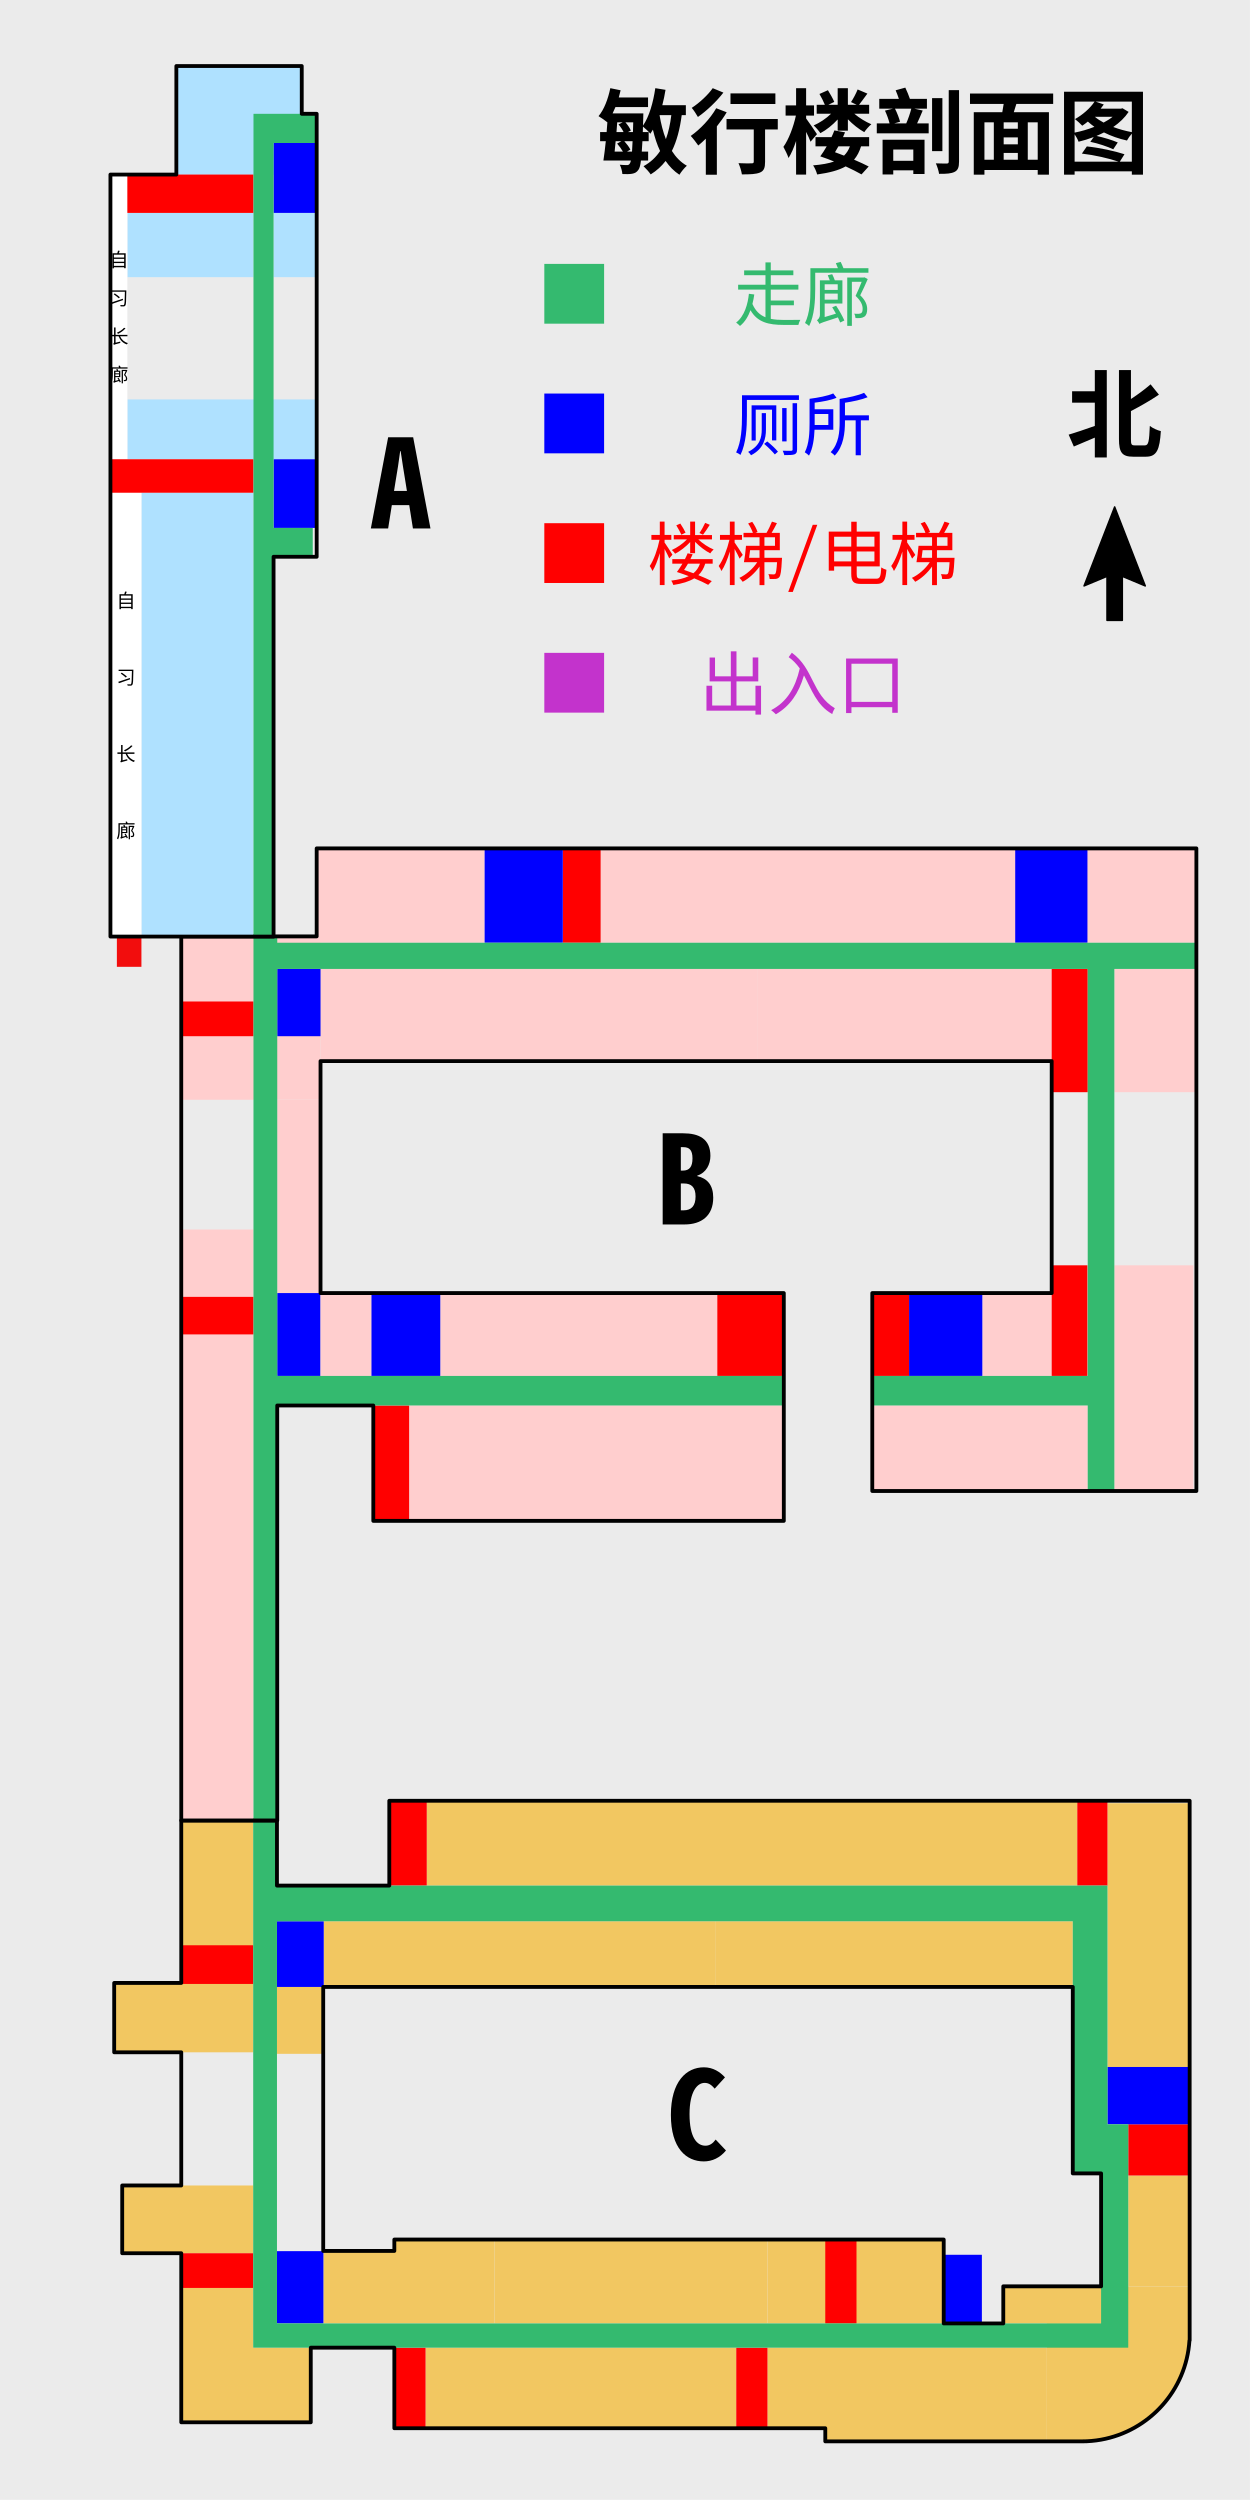
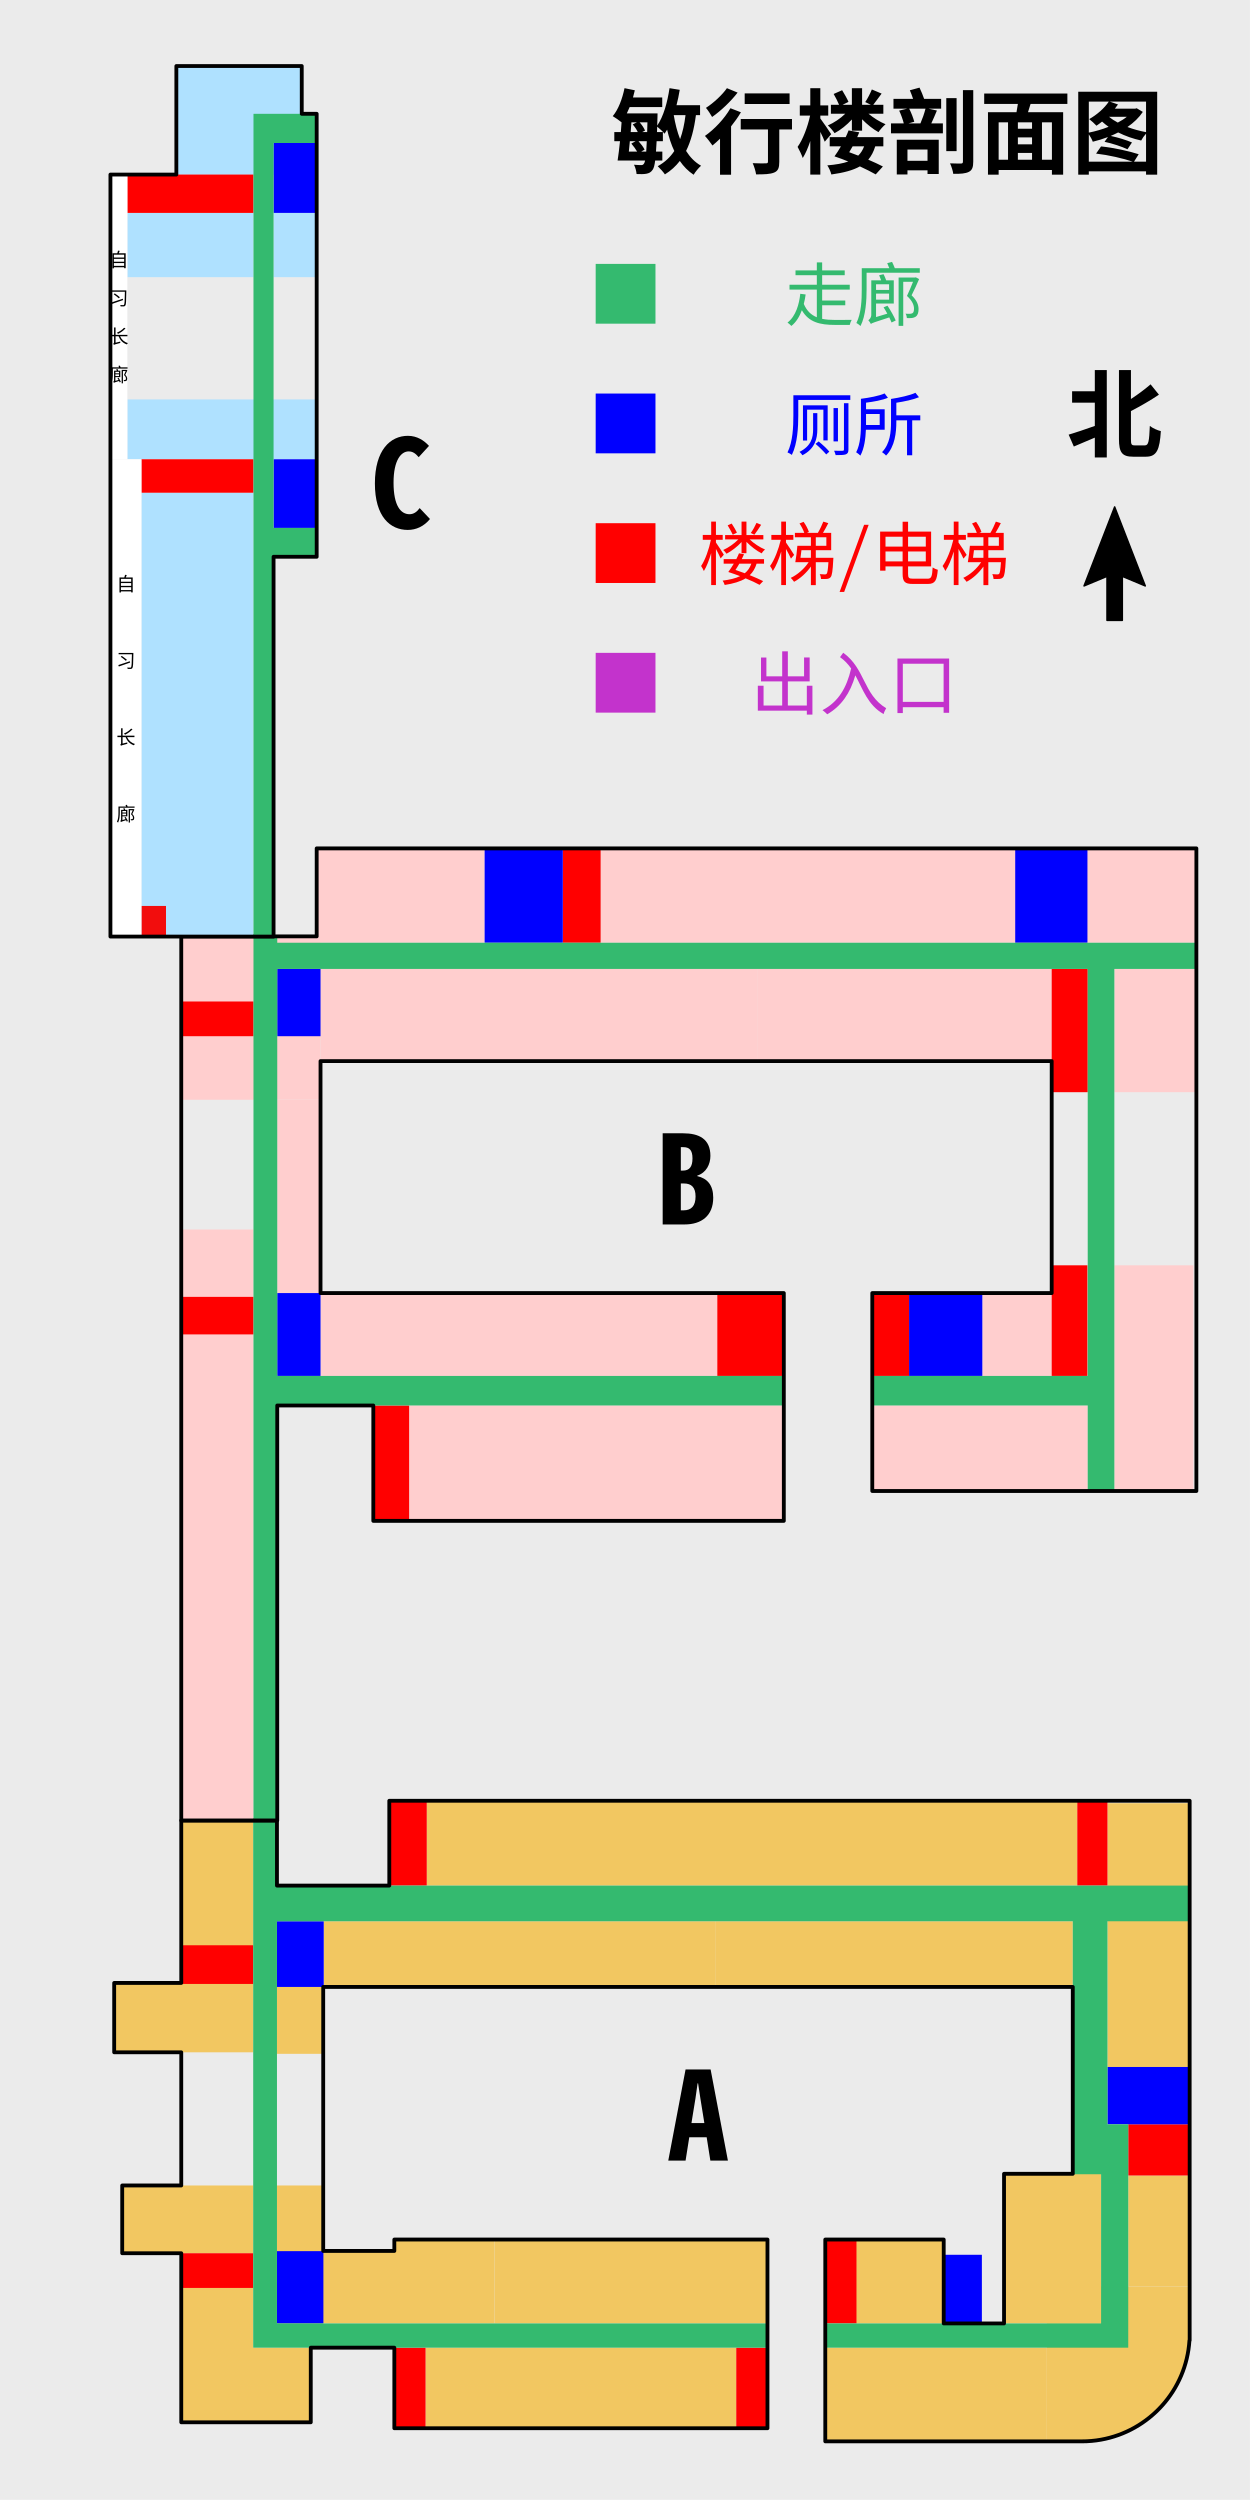
<svg xmlns="http://www.w3.org/2000/svg" width="100%" height="100%" viewBox="0 0 2717 5434" version="1.1" xml:space="preserve" style="fill-rule:evenodd;clip-rule:evenodd;stroke-linecap:round;stroke-linejoin:round;stroke-miterlimit:1.5;">
  <rect id="背景" x="0" y="-0" width="2716.53" height="5433.07" style="fill:#ebebeb;" />
  <g id="A">
-     <g id="_2-4层">
-       <rect id="zone-12x54-12x56" x="602.015" y="4318.82" width="100.528" height="145.395" style="fill:#f2c761;" />
-       <rect id="zone-12x45-12x53" x="703.662" y="4176.07" width="852.295" height="142.75" style="fill:#f2c761;" />
+     <g id="_2层">
+       <rect id="zone-12x55-12x56" x="602.015" y="4318.82" width="100.528" height="145.395" style="fill:#f2c761;" />
+       <rect id="zone-12x45-12x54" x="703.662" y="4176.07" width="852.295" height="142.75" style="fill:#f2c761;" />
      <rect id="zone-12x35-12x44" x="1555.96" y="4176.07" width="775.836" height="142.75" style="fill:#f2c761;" />
      <rect id="zone-12x24-12x29" x="2407.17" y="3919.47" width="178.68" height="573.308" style="fill:#f2c761;" />
      <rect id="zone-12x05-12x23" x="927.583" y="3914.16" width="1414.03" height="184.355" style="fill:#f2c761;" />
      <path id="zone-12x01-12x04" d="M550.361,4460.89l-302.165,0l-0,-150.758l145.788,-0l-0,-353.198l156.377,0l0,503.956Z" style="fill:#f2c761;" />
-       <path id="zone-11x44-11x52" d="M1793.83,5278.01l-125.653,0l-0,-175.093l607.33,-0l0,203.645l-481.677,-0l0,-28.552Z" style="fill:#f2c761;" />
+       <rect id="zone-11x44-11x52" x="1793.83" y="5102.91" width="481.677" height="203.645" style="fill:#f2c761;" />
      <path id="zone-11x41-11x43" d="M2393.35,4969.56l192.499,-0l0,117.649l-0.461,-0c-6.782,108.509 -87.611,197.083 -192.496,215.728c-13.373,2.377 -27.137,3.618 -41.189,3.618l-76.193,-0l0,-256.354l117.84,0l-0,-80.641Z" style="fill:#f2c761;" />
      <rect id="zone-11x37-11x40" x="2452.35" y="4728.68" width="133.502" height="240.884" style="fill:#f2c761;" />
-       <rect id="zone-11x34-11x36" x="2182.38" y="4969.56" width="210.969" height="80.641" style="fill:#f2c761;" />
-       <rect id="zone-11x30-11x33" x="1668.18" y="4867.87" width="383.08" height="182.338" style="fill:#f2c761;" />
-       <path id="zone-11x23-11x29" d="M1074.74,5050.2l-371.811,0l-0,-157.101l154.194,-0l-0,-25.237l217.617,0l0,182.338Z" style="fill:#f2c761;" />
-       <rect id="zone-11x16-11x22" x="1074.74" y="4867.87" width="593.434" height="182.338" style="fill:#f2c761;" />
-       <rect id="zone-11x06-11x15" x="924.973" y="5102.91" width="675.356" height="175.094" style="fill:#f2c761;" />
+       <rect id="zone-12x34-12x36" x="2182.38" y="4724.98" width="210.969" height="325.225" style="fill:#f2c761;" />
+       <rect id="zone-11x30-11x33" x="1860.85" y="4867.87" width="190.405" height="182.338" style="fill:#f2c761;" />
+       <path id="zone-11x25-11x29" d="M1074.74,5050.2l-472.728,0l-0,-299.857l100.917,0l-0,142.756l153.966,-0l0,-25.237l217.845,0l0,182.338Z" style="fill:#f2c761;" />
+       <rect id="zone-11x15-11x24" x="1074.74" y="4867.87" width="593.434" height="182.338" style="fill:#f2c761;" />
+       <rect id="zone-11x06-11x14" x="924.973" y="5102.91" width="675.356" height="175.094" style="fill:#f2c761;" />
      <path id="zone-11x03-11x05" d="M675.492,5265.11l-281.508,-0l-0,-292.037l156.377,-0l0,129.845l125.131,-0l0,162.192Z" style="fill:#f2c761;" />
      <rect id="zone-11x01-11x02" x="265.637" y="4750.35" width="284.724" height="147.301" style="fill:#f2c761;" />
    </g>
    <g id="图标">
      <g id="楼梯">
        <rect x="846.166" y="3914.16" width="81.417" height="184.355" style="fill:#f00;" />
        <rect x="393.984" y="4228.22" width="156.377" height="84.072" style="fill:#f00;" />
        <rect x="857.126" y="5102.91" width="67.847" height="175.094" style="fill:#f00;" />
        <rect x="1600.33" y="5102.91" width="67.847" height="175.094" style="fill:#f00;" />
        <rect x="393.984" y="4897.65" width="156.377" height="75.42" style="fill:#f00;" />
        <rect x="2341.61" y="3914.16" width="65.552" height="184.355" style="fill:#f00;" />
        <rect x="2452.35" y="4617.38" width="133.502" height="111.294" style="fill:#f00;" />
        <rect x="1793.83" y="4867.87" width="67.847" height="182.338" style="fill:#f00;" />
      </g>
      <g id="厕所">
        <rect x="2407.17" y="4492.78" width="178.68" height="124.603" style="fill:#00f;" />
        <rect x="602.015" y="4893.1" width="100.917" height="157.101" style="fill:#00f;" />
        <rect x="602.015" y="4176.07" width="101.647" height="142.75" style="fill:#00f;" />
        <rect x="2051.26" y="4900.99" width="82.934" height="149.217" style="fill:#00f;" />
      </g>
-       <path id="_2-3-4" d="M2452.35,5102.91l-1901.98,-0l0,-1145.98l51.654,0l-0,141.582l1805.15,-0l0,518.867l45.179,0l-0,485.529Zm-1850.33,-926.844l-0,874.135l1791.33,0l-0,-324.264l-61.553,0l-0,-549.871l-1729.78,-0Z" style="fill:#34ba6f;" />
+       <path id="_1-2" d="M1668.18,5102.91l-1117.82,-0l0,-1145.98l51.654,0l-0,141.582l1983.83,-0l0,77.552l-178.68,-0l0,441.315l45.179,0l-0,485.529l-658.515,-0l0,-52.709l599.517,0l-0,-324.264l-61.553,0l-0,-549.871l-1729.78,-0l-0,874.135l1066.16,0l-0,52.709Z" style="fill:#34ba6f;" />
    </g>
-     <path id="_2-3-4轮廓" d="M265.637,4750.35l128.347,0l-0,-289.456l-145.788,0l-0,-150.758l145.788,-0l-0,-353.198l208.031,0l-0,141.582l244.151,-0l0,-184.355l1739.68,0l0,1173.05l-0.461,-0c-6.782,108.509 -87.611,197.083 -192.496,215.728c-13.373,2.377 -27.137,3.618 -41.189,3.618l-557.87,-0l0,-28.552l-936.704,0l-0,-175.093l-181.634,-0l0,162.192l-281.508,-0l-0,-367.457l-128.347,-0l-0,-147.301Zm2066.16,-26.244l-0,-405.284l-1629.25,-0l-0,573.814l154.583,-0l-0,-24.767l1194.13,0l0,182.338l129.475,0l0,-80.641l212.616,-0l-0,-245.46l-61.553,0Z" style="fill:none;stroke:#000;stroke-width:8.33px;" />
+     <path id="_1-2轮廓" d="M2331.79,4724.98l-0,-406.16l-1629.25,-0l-0,573.814l154.583,-0l-0,-24.767l811.051,0l-0,410.14l-811.051,0l-0,-175.093l-181.634,-0l0,162.192l-281.508,-0l-0,-367.457l-128.347,-0l-0,-147.301l128.347,0l-0,-289.456l-145.788,0l-0,-150.758l145.788,-0l-0,-353.198l208.031,0l-0,141.582l244.151,-0l0,-184.355l1739.68,0l0,1173.05l-0.461,-0c-6.782,108.509 -87.611,197.083 -192.496,215.728c-13.373,2.377 -27.137,3.618 -41.189,3.618l-557.87,-0l0,-438.692l257.426,0l0,182.338l131.122,0l0,-325.225l149.416,0Z" style="fill:none;stroke:#000;stroke-width:8.33px;" />
  </g>
  <g id="B">
    <g id="房间2F">
      <rect id="zone-22x48-22x57" x="696.699" y="2101.47" width="948.987" height="205.051" style="fill:#ffcece;" />
      <rect id="zone-22x40-22x47" x="1645.69" y="2101.47" width="640.278" height="204.949" style="fill:#ffcece;" />
      <rect id="zone-22x38-22x39" x="2135.16" y="2810.63" width="150.808" height="180.085" style="fill:#ffcece;" />
      <rect id="zone-22x32-22x37" x="1895.98" y="3054.98" width="468.28" height="185.865" style="fill:#ffcece;" />
      <rect id="zone-22x26-22x31" x="2422.14" y="2750.28" width="171.828" height="490.563" style="fill:#ffcece;" />
      <rect id="zone-22x23-22x25" x="2422.14" y="2106.08" width="178.303" height="267.905" style="fill:#ffcece;" />
      <rect id="zone-22x11-22x22" x="1305.54" y="1844.06" width="1294.91" height="205.051" style="fill:#ffcece;" />
      <rect id="zone-22x07-22x10" x="688.331" y="1844.06" width="365.068" height="205.051" style="fill:#ffcece;" />
      <rect id="zone-22x01-22x06" x="393.984" y="2035.73" width="302.716" height="354.684" style="fill:#ffcece;" />
      <rect id="zone-21x27-21x36" x="889.288" y="3054.98" width="814.411" height="250.78" style="fill:#ffcece;" />
-       <rect id="zone-21x19-21x26" x="956.983" y="2810.63" width="602.179" height="180.085" style="fill:#ffcece;" />
-       <rect id="zone-21x15-21x17" x="602.616" y="2390.41" width="94.083" height="420.216" style="fill:#ffcece;" />
+       <rect id="zone-21x19-21x26" x="696.699" y="2810.63" width="862.462" height="180.085" style="fill:#ffcece;" />
+       <rect id="zone-21x15-21x18" x="602.616" y="2390.41" width="94.083" height="420.216" style="fill:#ffcece;" />
      <rect id="zone-21x01-21x14" x="393.984" y="2672.45" width="156.979" height="1284.48" style="fill:#ffcece;" />
    </g>
    <g id="图标1">
      <g id="楼梯1">
        <rect x="393.984" y="2176.85" width="156.979" height="75.442" style="fill:#f00;" />
        <rect x="1223.28" y="1844.06" width="82.254" height="205.051" style="fill:#f00;" />
        <rect x="2285.96" y="2106.08" width="78.3" height="267.905" style="fill:#f00;" />
        <rect x="393.984" y="2818.89" width="156.979" height="81.562" style="fill:#f00;" />
        <rect x="811.414" y="3054.98" width="77.874" height="250.78" style="fill:#f00;" />
        <rect x="1559.16" y="2809.49" width="144.537" height="181.228" style="fill:#f00;" />
        <rect x="1894.12" y="2809.49" width="81.871" height="181.228" style="fill:#f00;" />
        <rect x="2285.96" y="2750.28" width="77.698" height="240.437" style="fill:#f00;" />
      </g>
      <g id="卫生间">
        <rect x="2206.68" y="1844.06" width="156.979" height="205.051" style="fill:#00f;" />
        <rect x="602.616" y="2810.63" width="94.083" height="180.085" style="fill:#00f;" />
        <rect x="1976" y="2810.63" width="159.16" height="180.085" style="fill:#00f;" />
        <rect x="602.616" y="2106.08" width="94.083" height="146.208" style="fill:#00f;" />
-         <rect x="807.005" y="2810.63" width="149.977" height="180.085" style="fill:#00f;" />
        <rect x="1053.4" y="1844.06" width="169.885" height="205.051" style="fill:#00f;" />
      </g>
-       <rect x="696.699" y="2814.73" width="110.306" height="175.989" style="fill:#ffcece;" />
      <path id="_1-2楼" d="M1703.7,3054.98l-1101.08,0l0,901.959l-51.653,0l-0,-1921.62l51.653,0l0,13.792l1997.83,0l-0,56.974l-178.303,-0l0,1134.76l-57.878,-0l-0,-185.865l-468.28,0l-1.859,-64.261l470.139,-0l-0,-884.634l-1761.65,-0l0,884.634l1101.08,-0l-0,64.261Z" style="fill:#34ba6f;" />
    </g>
-     <path id="_1-2轮廓" d="M688.331,1844.06l1912.11,0l-0,1396.79l-704.461,-0l-0,-430.211l389.98,0l-0,-504.207l-1589.27,-0l0,504.207l1007,0l-0,495.126l-892.285,-0l-0,-250.78l-208.798,0l0,901.959l-208.632,0l-0,-1921.62l294.347,0l-0,-191.259Z" style="fill:none;stroke:#000;stroke-width:8.33px;" />
+     <path id="_1-2轮廓1" d="M1703.7,2810.63l-0,495.126l-892.285,-0l-0,-250.78l-208.798,0l0,901.959l-208.632,0l-0,-1921.62l294.347,0l-0,-191.259l1912.11,0l-0,1396.79l-704.461,-0l-0,-430.211l389.98,0l-0,-504.207l-1589.27,-0l0,504.207l1007,0Z" style="fill:none;stroke:#000;stroke-width:8.33px;" />
  </g>
  <g id="C">
    <g id="房间">
      <rect id="zone-32x06-32x07" x="594.621" y="462.765" width="93.71" height="139.707" style="fill:#afe1ff;" />
+       <rect id="zone-32x03-32x05" x="383.312" y="143.552" width="272.57" height="236.375" style="fill:#afe1ff;" />
+       <rect id="zone-32x01-32x02" x="276.841" y="462.765" width="274.122" height="139.707" style="fill:#afe1ff;" />
      <rect id="zone-31x15-31x18" x="276.841" y="868.221" width="410.722" height="130.026" style="fill:#afe1ff;" />
      <rect id="zone-31x01-31x14" x="307.414" y="1070.73" width="243.549" height="964.589" style="fill:#afe1ff;" />
-       <rect id="zone-32x01-32x02" x="276.841" y="462.765" width="274.122" height="139.707" style="fill:#afe1ff;" />
-       <rect id="zone-32x04-32x05" x="383.312" y="143.552" width="272.57" height="236.375" style="fill:#afe1ff;" />
    </g>
    <g id="楼梯2">
-       <g id="自习长廊">
-         <rect x="240.03" y="379.438" width="36.81" height="618.809" style="fill:#fff;" />
-         <rect x="240.03" y="1070.96" width="67.384" height="964.359" style="fill:#fff;" />
-       </g>
      <rect x="276.841" y="379.438" width="274.122" height="83.327" style="fill:#f00;" />
-       <rect x="240.03" y="998.247" width="310.933" height="72.71" style="fill:#f00;" />
+       <rect x="307.414" y="998.247" width="243.549" height="72.71" style="fill:#f00;" />
      <g id="厕所1">
        <rect x="594.621" y="310.822" width="93.71" height="151.943" style="fill:#00f;" />
        <rect x="594.621" y="998.247" width="93.71" height="149.242" style="fill:#00f;" />
      </g>
-       <rect x="254.028" y="2035.32" width="53.386" height="66.159" style="fill:#f20d0d;" />
+       <rect x="307.414" y="1969.16" width="53.386" height="66.159" style="fill:#f20d0d;" />
    </g>
-     <path id="走廊" d="M550.963,2035.32l-0,-1787.93l137.368,0l-0,63.435l-93.71,-0l0,836.666l85.169,0l-0,62.721l-85.169,-0l0,825.106l-43.658,0Z" style="fill:#34ba6f;" />
-     <g id="文字">
-       <g>
-         <text x="237.602px" y="579.842px" style="font-family:'NotoSansMonoCJKsc-Regular', 'Noto Sans Mono CJK SC', sans-serif;font-size:41.667px;">自</text>
-         <text x="237.602px" y="663.176px" style="font-family:'NotoSansMonoCJKsc-Regular', 'Noto Sans Mono CJK SC', sans-serif;font-size:41.667px;">习</text>
-         <text x="237.602px" y="746.509px" style="font-family:'NotoSansMonoCJKsc-Regular', 'Noto Sans Mono CJK SC', sans-serif;font-size:41.667px;">长</text>
-         <text x="237.602px" y="829.842px" style="font-family:'NotoSansMonoCJKsc-Regular', 'Noto Sans Mono CJK SC', sans-serif;font-size:41.667px;">廊</text>
+     <path id="走廊" d="M550.963,2035.32l-0,-1787.93l137.368,0l-0,63.435l-93.71,-0l0,836.666l93.71,0l-0,62.721l-93.71,-0l0,825.106l-43.658,0Z" style="fill:#34ba6f;" />
+     <g id="_2轮廓">
+       <g id="_2自习长廊">
+         <g id="自习长廊背景">
+           <rect x="240.03" y="379.438" width="36.81" height="618.809" style="fill:#fff;" />
+           <rect x="240.03" y="998.247" width="67.384" height="1037.07" style="fill:#fff;" />
+         </g>
+         <g>
+           <text x="237.602px" y="579.842px" style="font-family:'NotoSansMonoCJKsc-Regular', 'Noto Sans Mono CJK SC', sans-serif;font-size:41.667px;">自</text>
+           <text x="237.602px" y="663.176px" style="font-family:'NotoSansMonoCJKsc-Regular', 'Noto Sans Mono CJK SC', sans-serif;font-size:41.667px;">习</text>
+           <text x="237.602px" y="746.509px" style="font-family:'NotoSansMonoCJKsc-Regular', 'Noto Sans Mono CJK SC', sans-serif;font-size:41.667px;">长</text>
+           <text x="237.602px" y="829.842px" style="font-family:'NotoSansMonoCJKsc-Regular', 'Noto Sans Mono CJK SC', sans-serif;font-size:41.667px;">廊</text>
+         </g>
+         <g transform="matrix(1,0,0,1,-18.9408,-72.7096)">
+           <text x="271.83px" y="1357.19px" style="font-family:'NotoSansMonoCJKsc-Regular', 'Noto Sans Mono CJK SC', sans-serif;font-size:41.667px;">自</text>
+           <text x="271.83px" y="1523.86px" style="font-family:'NotoSansMonoCJKsc-Regular', 'Noto Sans Mono CJK SC', sans-serif;font-size:41.667px;">习</text>
+           <text x="271.83px" y="1690.53px" style="font-family:'NotoSansMonoCJKsc-Regular', 'Noto Sans Mono CJK SC', sans-serif;font-size:41.667px;">长</text>
+           <g transform="matrix(41.6667,0,0,41.6667,313.496,1857.19)" />
+           <text x="271.83px" y="1857.19px" style="font-family:'NotoSansMonoCJKsc-Regular', 'Noto Sans Mono CJK SC', sans-serif;font-size:41.667px;">廊</text>
+         </g>
      </g>
-       <g transform="matrix(1,0,0,1,-18.9408,0)">
-         <text x="271.83px" y="1320.84px" style="font-family:'NotoSansMonoCJKsc-Regular', 'Noto Sans Mono CJK SC', sans-serif;font-size:41.667px;">自</text>
-         <text x="271.83px" y="1487.51px" style="font-family:'NotoSansMonoCJKsc-Regular', 'Noto Sans Mono CJK SC', sans-serif;font-size:41.667px;">习</text>
-         <text x="271.83px" y="1654.17px" style="font-family:'NotoSansMonoCJKsc-Regular', 'Noto Sans Mono CJK SC', sans-serif;font-size:41.667px;">长</text>
-         <g transform="matrix(41.6667,0,0,41.6667,313.496,1820.84)" />
-         <text x="271.83px" y="1820.84px" style="font-family:'NotoSansMonoCJKsc-Regular', 'Noto Sans Mono CJK SC', sans-serif;font-size:41.667px;">廊</text>
-       </g>
+       <path id="_2轮廓1" d="M383.312,143.552l272.57,-0l-0,103.835l32.449,0l-0,962.822l-93.71,-0l0,825.521l-354.591,-0l0,-1656.29l143.282,-0l-0,-235.886Z" style="fill:none;stroke:#000;stroke-width:8.33px;" />
    </g>
-     <path id="轮廓" d="M383.312,143.552l272.57,-0l-0,103.835l32.449,0l-0,962.822l-93.71,-0l0,825.521l-354.591,-0l0,-1656.29l143.282,-0l-0,-235.886Z" style="fill:none;stroke:#000;stroke-width:8.33px;" />
  </g>
  <g id="图例">
    <g>
      <path d="M2406.18,1252.71l-49.897,20.841l66.529,-171.672l66.529,171.672l-49.897,-20.841l0,95.658l-33.264,0l-0,-95.658Z" style="stroke:#000;stroke-width:3.33px;" />
      <g transform="matrix(208.333,0,0,208.333,2526.98,977.891)" />
      <text x="2318.64px" y="977.891px" style="font-family:'NotoSansMonoCJKsc-Bold', 'Noto Sans Mono CJK SC', sans-serif;font-weight:700;font-size:208.333px;">北</text>
    </g>
    <g>
      <g id="出入口">
-         <rect x="1183.13" y="573.603" width="129.947" height="129.947" style="fill:#34ba6f;" />
-         <g transform="matrix(150,0,0,150,1894.96,696.177)" />
-         <text x="1594.96px" y="696.177px" style="font-family:'NotoSansMonoCJKsc-Regular', 'Noto Sans Mono CJK SC', sans-serif;font-size:150px;fill:#34ba6f;">走廊</text>
+         <rect x="1294.78" y="573.603" width="129.947" height="129.947" style="fill:#34ba6f;" />
+         <g transform="matrix(150,0,0,150,2006.62,696.177)" />
+         <text x="1706.62px" y="696.177px" style="font-family:'NotoSansMonoCJKsc-Regular', 'Noto Sans Mono CJK SC', sans-serif;font-size:150px;fill:#34ba6f;">走廊</text>
      </g>
      <g id="厕所2">
-         <rect x="1183.13" y="855.416" width="129.947" height="129.947" style="fill:#00f;" />
-         <g transform="matrix(150,0,0,150,1894.96,977.99)" />
-         <text x="1594.96px" y="977.99px" style="font-family:'NotoSansMonoCJKsc-Regular', 'Noto Sans Mono CJK SC', sans-serif;font-size:150px;fill:#00f;">厕所</text>
+         <rect x="1294.78" y="855.416" width="129.947" height="129.947" style="fill:#00f;" />
+         <g transform="matrix(150,0,0,150,2006.62,977.99)" />
+         <text x="1706.62px" y="977.99px" style="font-family:'NotoSansMonoCJKsc-Regular', 'Noto Sans Mono CJK SC', sans-serif;font-size:150px;fill:#00f;">厕所</text>
      </g>
      <g id="楼梯3">
-         <rect x="1183.13" y="1137.23" width="129.947" height="129.947" style="fill:#f00;" />
-         <g transform="matrix(150,0,0,150,2082.46,1259.8)" />
-         <text x="1407.46px" y="1259.8px" style="font-family:'NotoSansMonoCJKsc-Regular', 'Noto Sans Mono CJK SC', sans-serif;font-size:150px;fill:#f00;">楼梯/电梯</text>
+         <rect x="1294.78" y="1137.23" width="129.947" height="129.947" style="fill:#f00;" />
+         <g transform="matrix(150,0,0,150,2194.12,1259.8)" />
+         <text x="1519.12px" y="1259.8px" style="font-family:'NotoSansMonoCJKsc-Regular', 'Noto Sans Mono CJK SC', sans-serif;font-size:150px;fill:#f00;">楼梯/电梯</text>
      </g>
      <g id="楼梯4">
-         <rect x="1183.13" y="1419.04" width="129.947" height="129.947" style="fill:#c333cc;" />
-         <g transform="matrix(150,0,0,150,1969.96,1541.62)" />
-         <text x="1519.96px" y="1541.62px" style="font-family:'NotoSansMonoCJKsc-Regular', 'Noto Sans Mono CJK SC', sans-serif;font-size:150px;fill:#c333cc;">出入口</text>
+         <rect x="1294.78" y="1419.04" width="129.947" height="129.947" style="fill:#c333cc;" />
+         <g transform="matrix(150,0,0,150,2081.62,1541.62)" />
+         <text x="1631.62px" y="1541.62px" style="font-family:'NotoSansMonoCJKsc-Regular', 'Noto Sans Mono CJK SC', sans-serif;font-size:150px;fill:#c333cc;">出入口</text>
      </g>
    </g>
-     <g transform="matrix(200,0,0,200,2498.37,361.658)" />
-     <text x="1298.37px" y="361.658px" style="font-family:'NotoSansMonoCJKsc-Bold', 'Noto Sans Mono CJK SC', sans-serif;font-weight:700;font-size:200px;">敏行楼剖面图</text>
+     <g transform="matrix(200,0,0,200,2529.25,361.658)" />
+     <text x="1329.25px" y="361.658px" style="font-family:'NotoSansMonoCJKsc-Bold', 'Noto Sans Mono CJK SC', sans-serif;font-weight:700;font-size:200px;">敏行楼剖面图</text>
    <g id="楼号">
-       <g transform="matrix(266.667,0,0,266.667,937.531,1148.66)" />
-       <text x="804.198px" y="1148.65px" style="font-family:'NotoSansMonoCJKsc-Bold', 'Noto Sans Mono CJK SC', sans-serif;font-weight:700;font-size:266.667px;">A</text>
+       <g transform="matrix(266.667,0,0,266.667,1584.03,4696.28)" />
+       <text x="1450.7px" y="4696.28px" style="font-family:'NotoSansMonoCJKsc-Bold', 'Noto Sans Mono CJK SC', sans-serif;font-weight:700;font-size:266.667px;">A</text>
      <g transform="matrix(266.667,0,0,266.667,1558,2661.46)" />
      <text x="1424.66px" y="2661.46px" style="font-family:'NotoSansMonoCJKsc-Bold', 'Noto Sans Mono CJK SC', sans-serif;font-weight:700;font-size:266.667px;">B</text>
-       <g transform="matrix(266.667,0,0,266.667,1580.9,4694.84)" />
-       <text x="1447.57px" y="4694.84px" style="font-family:'NotoSansMonoCJKsc-Bold', 'Noto Sans Mono CJK SC', sans-serif;font-weight:700;font-size:266.667px;">C</text>
+       <g transform="matrix(266.667,0,0,266.667,937.531,1148.66)" />
+       <text x="804.198px" y="1148.65px" style="font-family:'NotoSansMonoCJKsc-Bold', 'Noto Sans Mono CJK SC', sans-serif;font-weight:700;font-size:266.667px;">C</text>
    </g>
  </g>
</svg>
